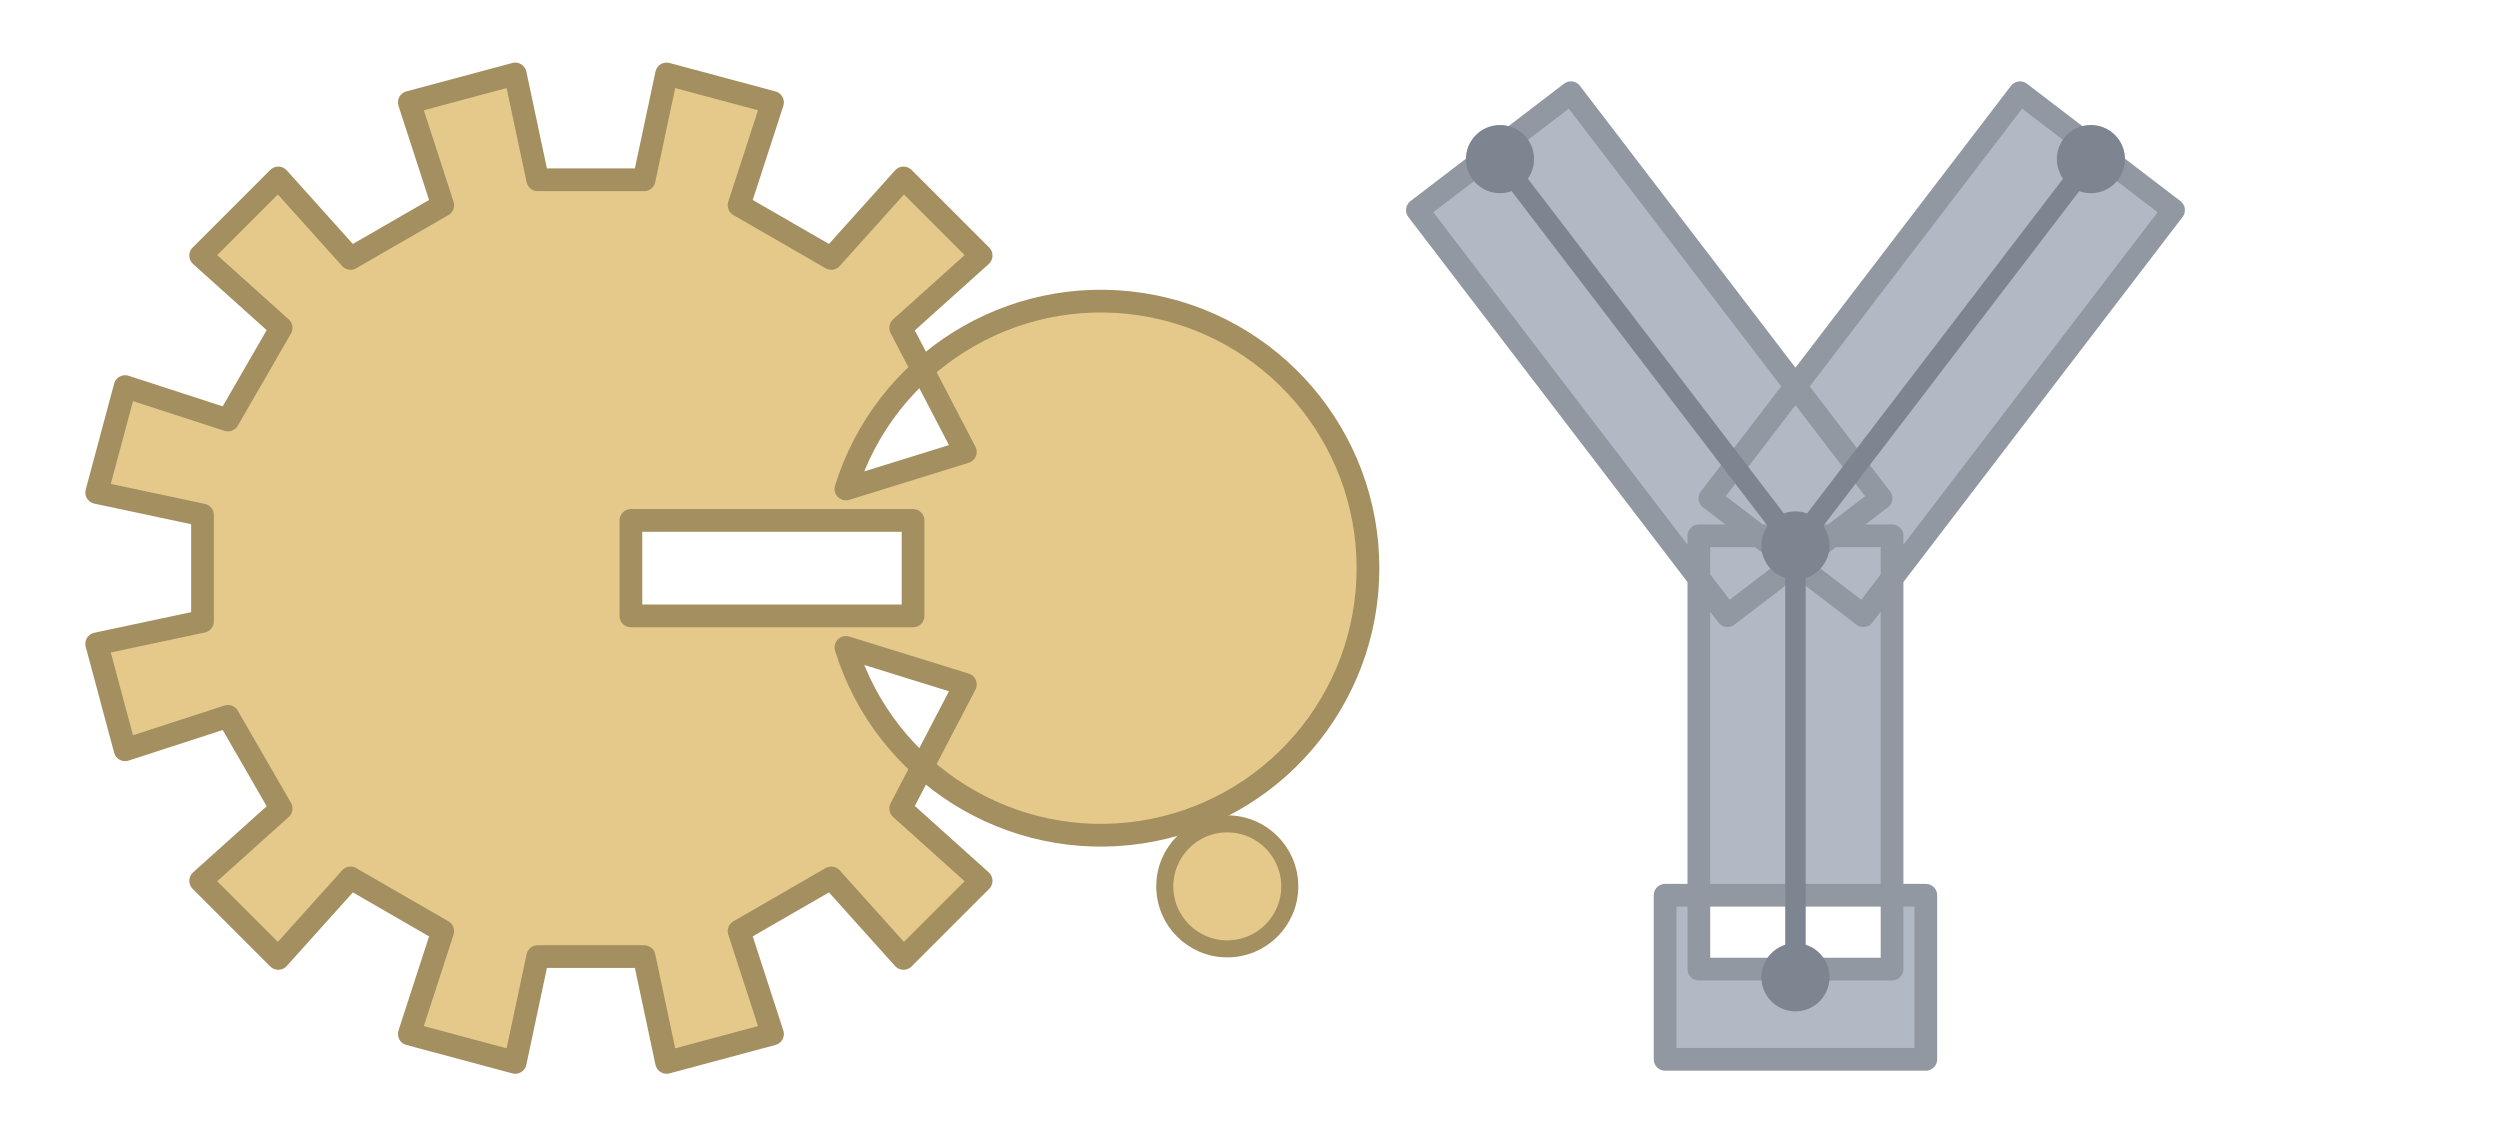
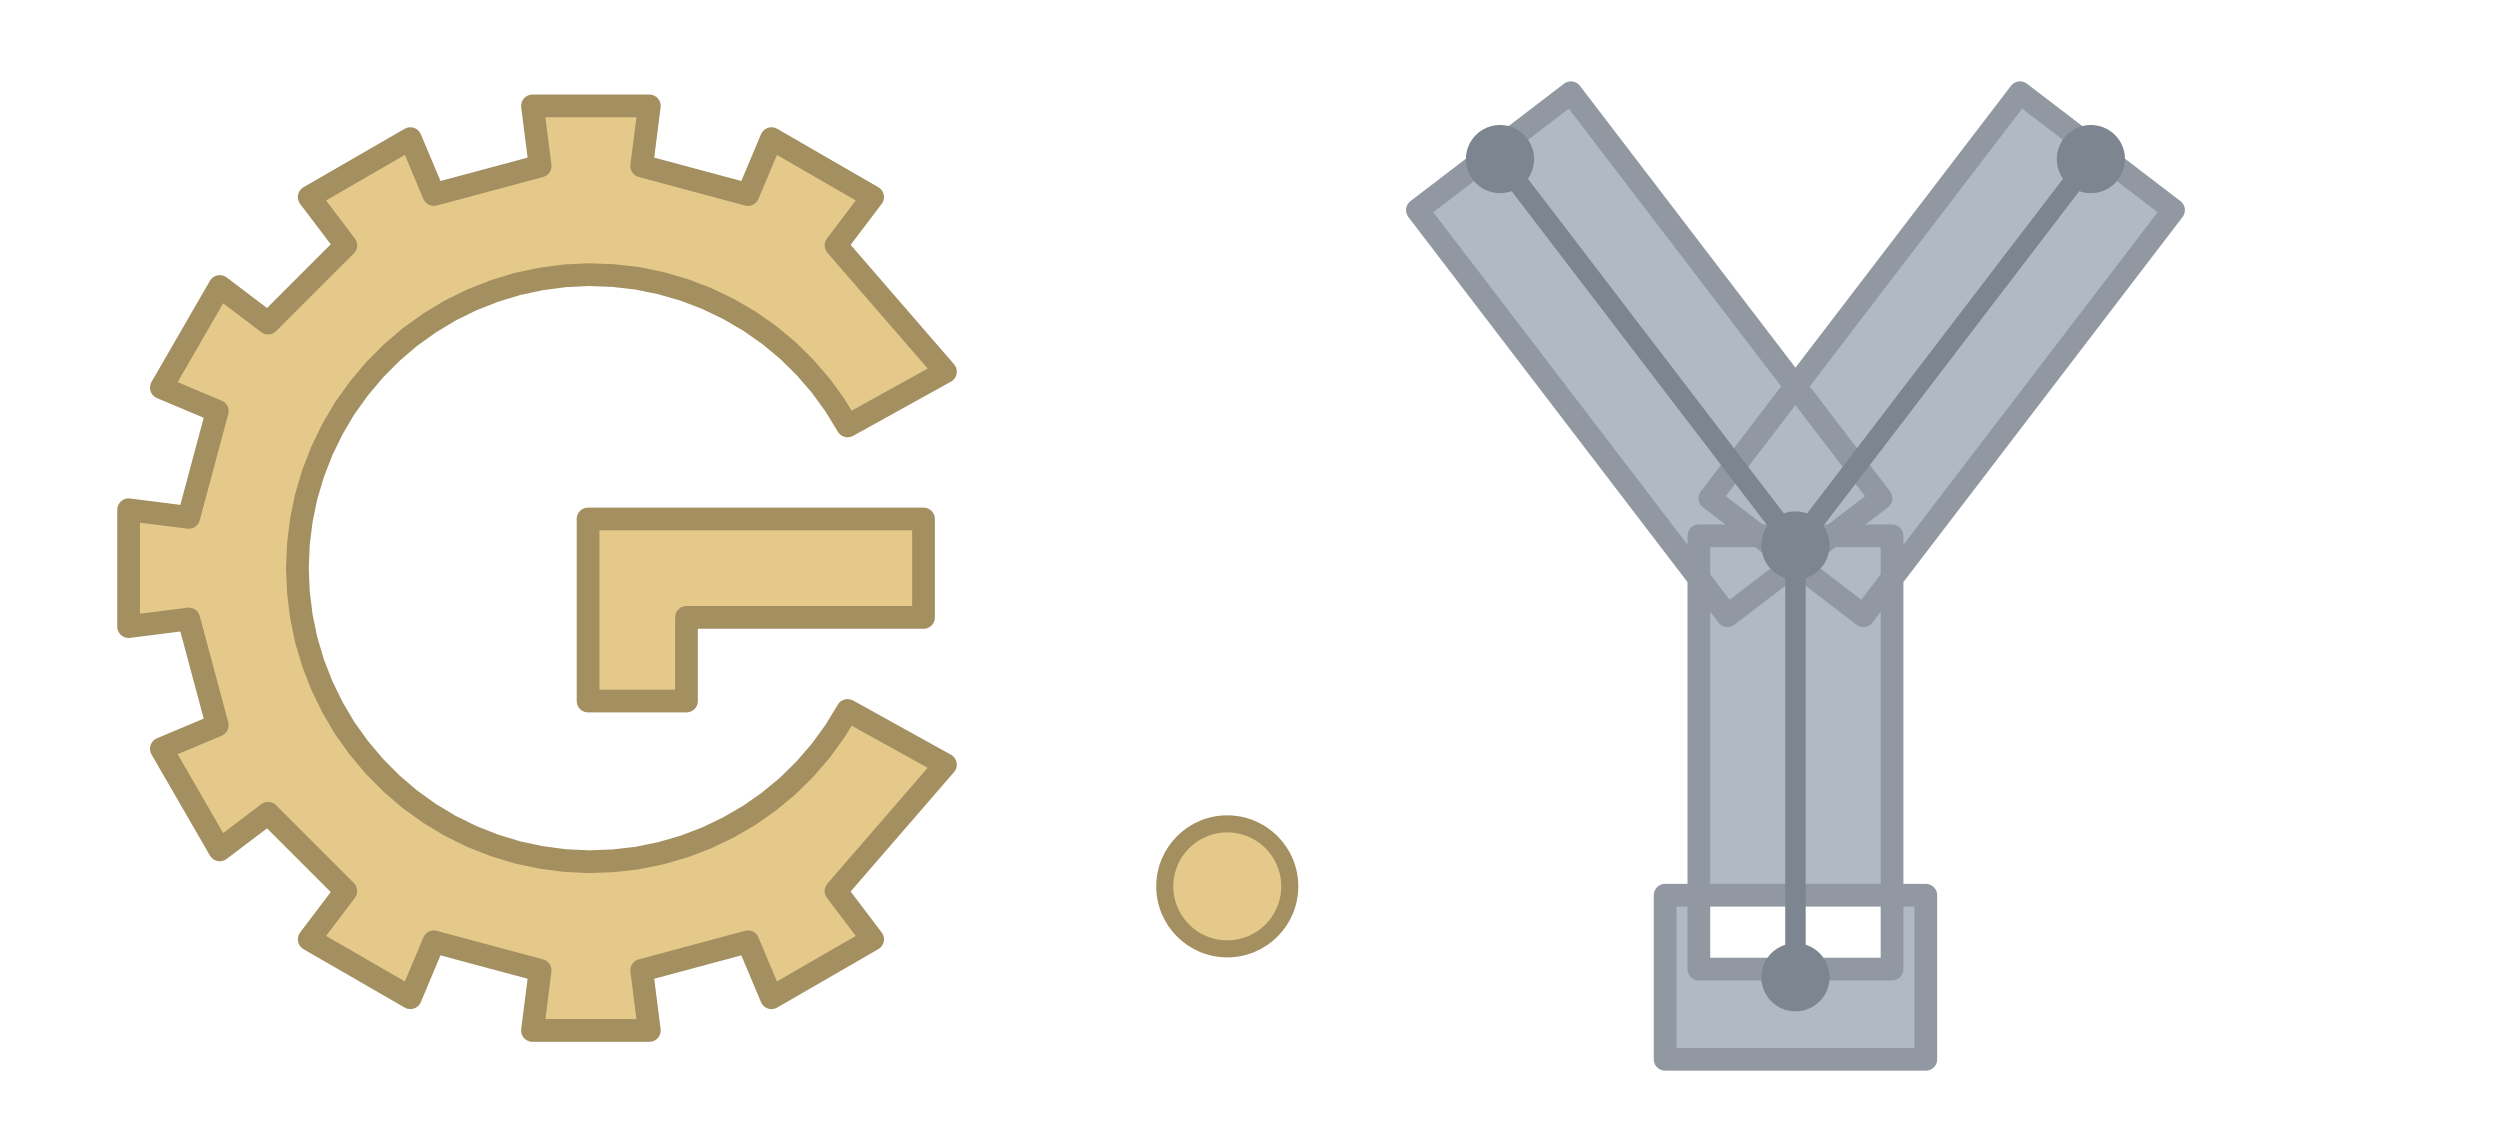
<svg xmlns="http://www.w3.org/2000/svg" viewBox="0 0 220 100" role="img" aria-labelledby="title desc">
  <defs>
    <style>
      .g-fill { fill: #e4c98a; }
-       .g-stroke { fill: none; stroke: #a38f5f; stroke-width: 2; stroke-linejoin: round; }
+       .g-stroke { fill: none; stroke: #a38f5f; stroke-width: 2; stroke-linejoin: round; stroke-linecap: round; }
      .dot { fill: #e4c98a; stroke: #a38f5f; stroke-width: 1.5; }
      .y-fill { fill: #b1bac4; }
      .y-stroke { fill: none; stroke: #9198a1; stroke-width: 2; stroke-linejoin: round; }
      .circuit { color: #7d8590; }
      .circuit .nodes { fill: #7d8590; }
    </style>
  </defs>
  <g id="g">
-     <path class="g-fill" fill-rule="evenodd" d="M 84.95,60.23 L 79.26,71.15 L 86.34,77.51 L 79.51,84.34 L 73.15,77.26 L 65.04,81.94 L 67.98,90.99 L 58.66,93.49 L 56.68,84.18 L 47.32,84.18 L 45.34,93.49 L 36.02,90.99 L 38.96,81.94 L 30.85,77.26 L 24.49,84.34 L 17.66,77.51 L 24.74,71.15 L 20.06,63.04 L 11.01,65.98 L 8.51,56.66 L 17.82,54.68 L 17.82,45.32 L 8.51,43.34 L 11.01,34.02 L 20.06,36.96 L 24.74,28.85 L 17.66,22.49 L 24.49,15.66 L 30.85,22.74 L 38.96,18.06 L 36.02,9.01 L 45.34,6.51 L 47.32,15.82 L 56.68,15.82 L 58.66,6.51 L 67.98,9.01 L 65.04,18.06 L 73.15,22.74 L 79.51,15.66 L 86.34,22.49 L 79.26,28.85 L 84.95,39.77 L 74.44,43.03 A 23.50 23.50 0 1 1 74.44,56.97 Z M 55.52,45.80 H 80.35 V 54.20 H 55.52 Z" />
-     <path class="g-stroke" fill-rule="evenodd" d="M 84.95,60.23 L 79.26,71.15 L 86.34,77.51 L 79.51,84.34 L 73.15,77.26 L 65.04,81.94 L 67.98,90.99 L 58.66,93.49 L 56.68,84.18 L 47.32,84.18 L 45.34,93.49 L 36.02,90.99 L 38.96,81.94 L 30.85,77.26 L 24.49,84.34 L 17.66,77.51 L 24.74,71.15 L 20.06,63.04 L 11.01,65.98 L 8.51,56.66 L 17.82,54.68 L 17.82,45.32 L 8.51,43.34 L 11.01,34.02 L 20.06,36.96 L 24.74,28.85 L 17.66,22.49 L 24.49,15.66 L 30.85,22.74 L 38.96,18.06 L 36.02,9.01 L 45.34,6.51 L 47.32,15.82 L 56.68,15.82 L 58.66,6.51 L 67.98,9.01 L 65.04,18.06 L 73.15,22.74 L 79.51,15.66 L 86.34,22.49 L 79.26,28.85 L 84.95,39.77 L 74.44,43.03 A 23.50 23.50 0 1 1 74.44,56.97 Z" />
-     <path class="g-stroke" d="M 55.52,45.80 H 80.35 V 54.20 H 55.52 Z" />
+     <path class="g-fill" d="M 83.20,32.71 L 73.57,21.59 L 76.79,17.34 L 67.89,12.20 L 65.82,17.12 L 56.47,14.61 L 57.14,9.32 L 46.86,9.32 L 47.53,14.61 L 38.18,17.12 L 36.11,12.20 L 27.21,17.34 L 30.43,21.59 L 23.59,28.43 L 19.34,25.21 L 14.20,34.11 L 19.12,36.18 L 16.61,45.53 L 11.32,44.86 L 11.32,55.14 L 16.61,54.47 L 19.12,63.82 L 14.20,65.89 L 19.34,74.79 L 23.59,71.57 L 30.43,78.41 L 27.21,82.66 L 36.11,87.80 L 38.18,82.88 L 47.53,85.39 L 46.86,90.68 L 57.14,90.68 L 56.47,85.39 L 65.82,82.88 L 67.89,87.80 L 76.79,82.66 L 73.57,78.41 L 83.20,67.29 L 74.59,62.52 L 73.48,64.34 L 72.23,66.06 L 70.84,67.67 L 69.33,69.16 L 67.69,70.52 L 65.95,71.74 L 64.11,72.81 L 62.20,73.73 L 60.21,74.49 L 58.17,75.08 L 56.08,75.51 L 53.97,75.75 L 51.85,75.83 L 49.72,75.73 L 47.61,75.45 L 45.53,75.01 L 43.50,74.39 L 41.52,73.61 L 39.61,72.67 L 37.79,71.57 L 36.06,70.33 L 34.45,68.95 L 32.95,67.44 L 31.58,65.81 L 30.34,64.08 L 29.26,62.25 L 28.33,60.34 L 27.56,58.36 L 26.95,56.32 L 26.52,54.24 L 26.26,52.12 L 26.17,50.00 L 26.26,47.88 L 26.52,45.76 L 26.95,43.68 L 27.56,41.64 L 28.33,39.66 L 29.26,37.75 L 30.34,35.92 L 31.58,34.19 L 32.95,32.56 L 34.45,31.05 L 36.06,29.67 L 37.79,28.43 L 39.61,27.33 L 41.52,26.39 L 43.50,25.61 L 45.53,24.99 L 47.61,24.55 L 49.72,24.27 L 51.85,24.17 L 53.97,24.25 L 56.08,24.49 L 58.17,24.92 L 60.21,25.51 L 62.20,26.27 L 64.11,27.19 L 65.95,28.26 L 67.69,29.48 L 69.33,30.84 L 70.84,32.33 L 72.23,33.94 L 73.48,35.66 L 74.59,37.48 L 83.20,32.71 Z M 81.27,45.67 L 51.75,45.67 L 51.75,61.69 L 60.41,61.69 L 60.41,54.33 L 81.27,54.33 Z" />
+     <path class="g-stroke" d="M 83.20,32.71 L 73.57,21.59 L 76.79,17.34 L 67.89,12.20 L 65.82,17.12 L 56.47,14.61 L 57.14,9.32 L 46.86,9.32 L 47.53,14.61 L 38.18,17.12 L 36.11,12.20 L 27.21,17.34 L 30.43,21.59 L 23.59,28.43 L 19.34,25.21 L 14.20,34.11 L 19.12,36.18 L 16.61,45.53 L 11.32,44.86 L 11.32,55.14 L 16.61,54.47 L 19.12,63.82 L 14.20,65.89 L 19.34,74.79 L 23.59,71.57 L 30.43,78.41 L 27.21,82.66 L 36.11,87.80 L 38.18,82.88 L 47.53,85.39 L 46.86,90.68 L 57.14,90.68 L 56.47,85.39 L 65.82,82.88 L 67.89,87.80 L 76.79,82.66 L 73.57,78.41 L 83.20,67.29 L 74.59,62.52 L 73.48,64.34 L 72.23,66.06 L 70.84,67.67 L 69.33,69.16 L 67.69,70.52 L 65.95,71.74 L 64.11,72.81 L 62.20,73.73 L 60.21,74.49 L 58.17,75.08 L 56.08,75.51 L 53.97,75.75 L 51.85,75.83 L 49.72,75.73 L 47.61,75.45 L 45.53,75.01 L 43.50,74.39 L 41.52,73.61 L 39.61,72.67 L 37.79,71.57 L 36.06,70.33 L 34.45,68.95 L 32.95,67.44 L 31.58,65.81 L 30.34,64.08 L 29.26,62.25 L 28.33,60.34 L 27.56,58.36 L 26.95,56.32 L 26.52,54.24 L 26.26,52.12 L 26.17,50.00 L 26.26,47.88 L 26.52,45.76 L 26.95,43.68 L 27.56,41.64 L 28.33,39.66 L 29.26,37.75 L 30.34,35.92 L 31.58,34.19 L 32.95,32.56 L 34.45,31.05 L 36.06,29.67 L 37.79,28.43 L 39.61,27.33 L 41.52,26.39 L 43.50,25.61 L 45.53,24.99 L 47.61,24.55 L 49.72,24.27 L 51.85,24.17 L 53.97,24.25 L 56.08,24.49 L 58.17,24.92 L 60.21,25.51 L 62.20,26.27 L 64.11,27.19 L 65.95,28.26 L 67.69,29.48 L 69.33,30.84 L 70.84,32.33 L 72.23,33.94 L 73.48,35.66 L 74.59,37.48 L 83.20,32.71 Z" />
+     <path class="g-stroke" d="M 81.27,45.67 L 51.75,45.67 L 51.75,61.69 L 60.41,61.69 L 60.41,54.33 L 81.27,54.33 Z" />
  </g>
  <g id="dot">
    <circle class="dot" cx="108" cy="78" r="5.5" />
  </g>
  <g id="y">
    <path class="y-fill" d="M 124.73,18.49 L 152.02,54.18 L 165.53,43.85 L 138.24,8.16 Z M 177.76,8.16 L 150.47,43.85 L 163.98,54.18 L 191.27,18.49 Z M 149.50,47.15 L 149.50,85.28 L 166.50,85.28 L 166.50,47.15 Z M 146.53,78.78 H 169.47 V 93.22 H 146.53 Z" />
    <circle class="y-fill" cx="158.00" cy="48.00" r="8.93" />
    <path class="y-stroke" d="M 124.73,18.49 L 152.02,54.18 L 165.53,43.85 L 138.24,8.16 Z M 177.76,8.16 L 150.47,43.85 L 163.98,54.18 L 191.27,18.49 Z M 149.50,47.15 L 149.50,85.28 L 166.50,85.28 L 166.50,47.15 Z M 146.53,78.78 H 169.47 V 93.22 H 146.53 Z" />
    <g class="circuit">
      <g fill="none" stroke="currentColor" stroke-width="1.8" stroke-linecap="round">
        <line x1="132.00" y1="14.00" x2="158.00" y2="48.00" />
        <line x1="184.00" y1="14.00" x2="158.00" y2="48.00" />
        <line x1="158.00" y1="48.00" x2="158.00" y2="86.00" />
      </g>
      <g class="nodes" fill="currentColor" stroke="none">
        <circle cx="132.00" cy="14.00" r="3.00" />
        <circle cx="184.00" cy="14.00" r="3.00" />
        <circle cx="158.00" cy="48.00" r="3.00" />
        <circle cx="158.00" cy="86.00" r="3.00" />
      </g>
    </g>
  </g>
</svg>
